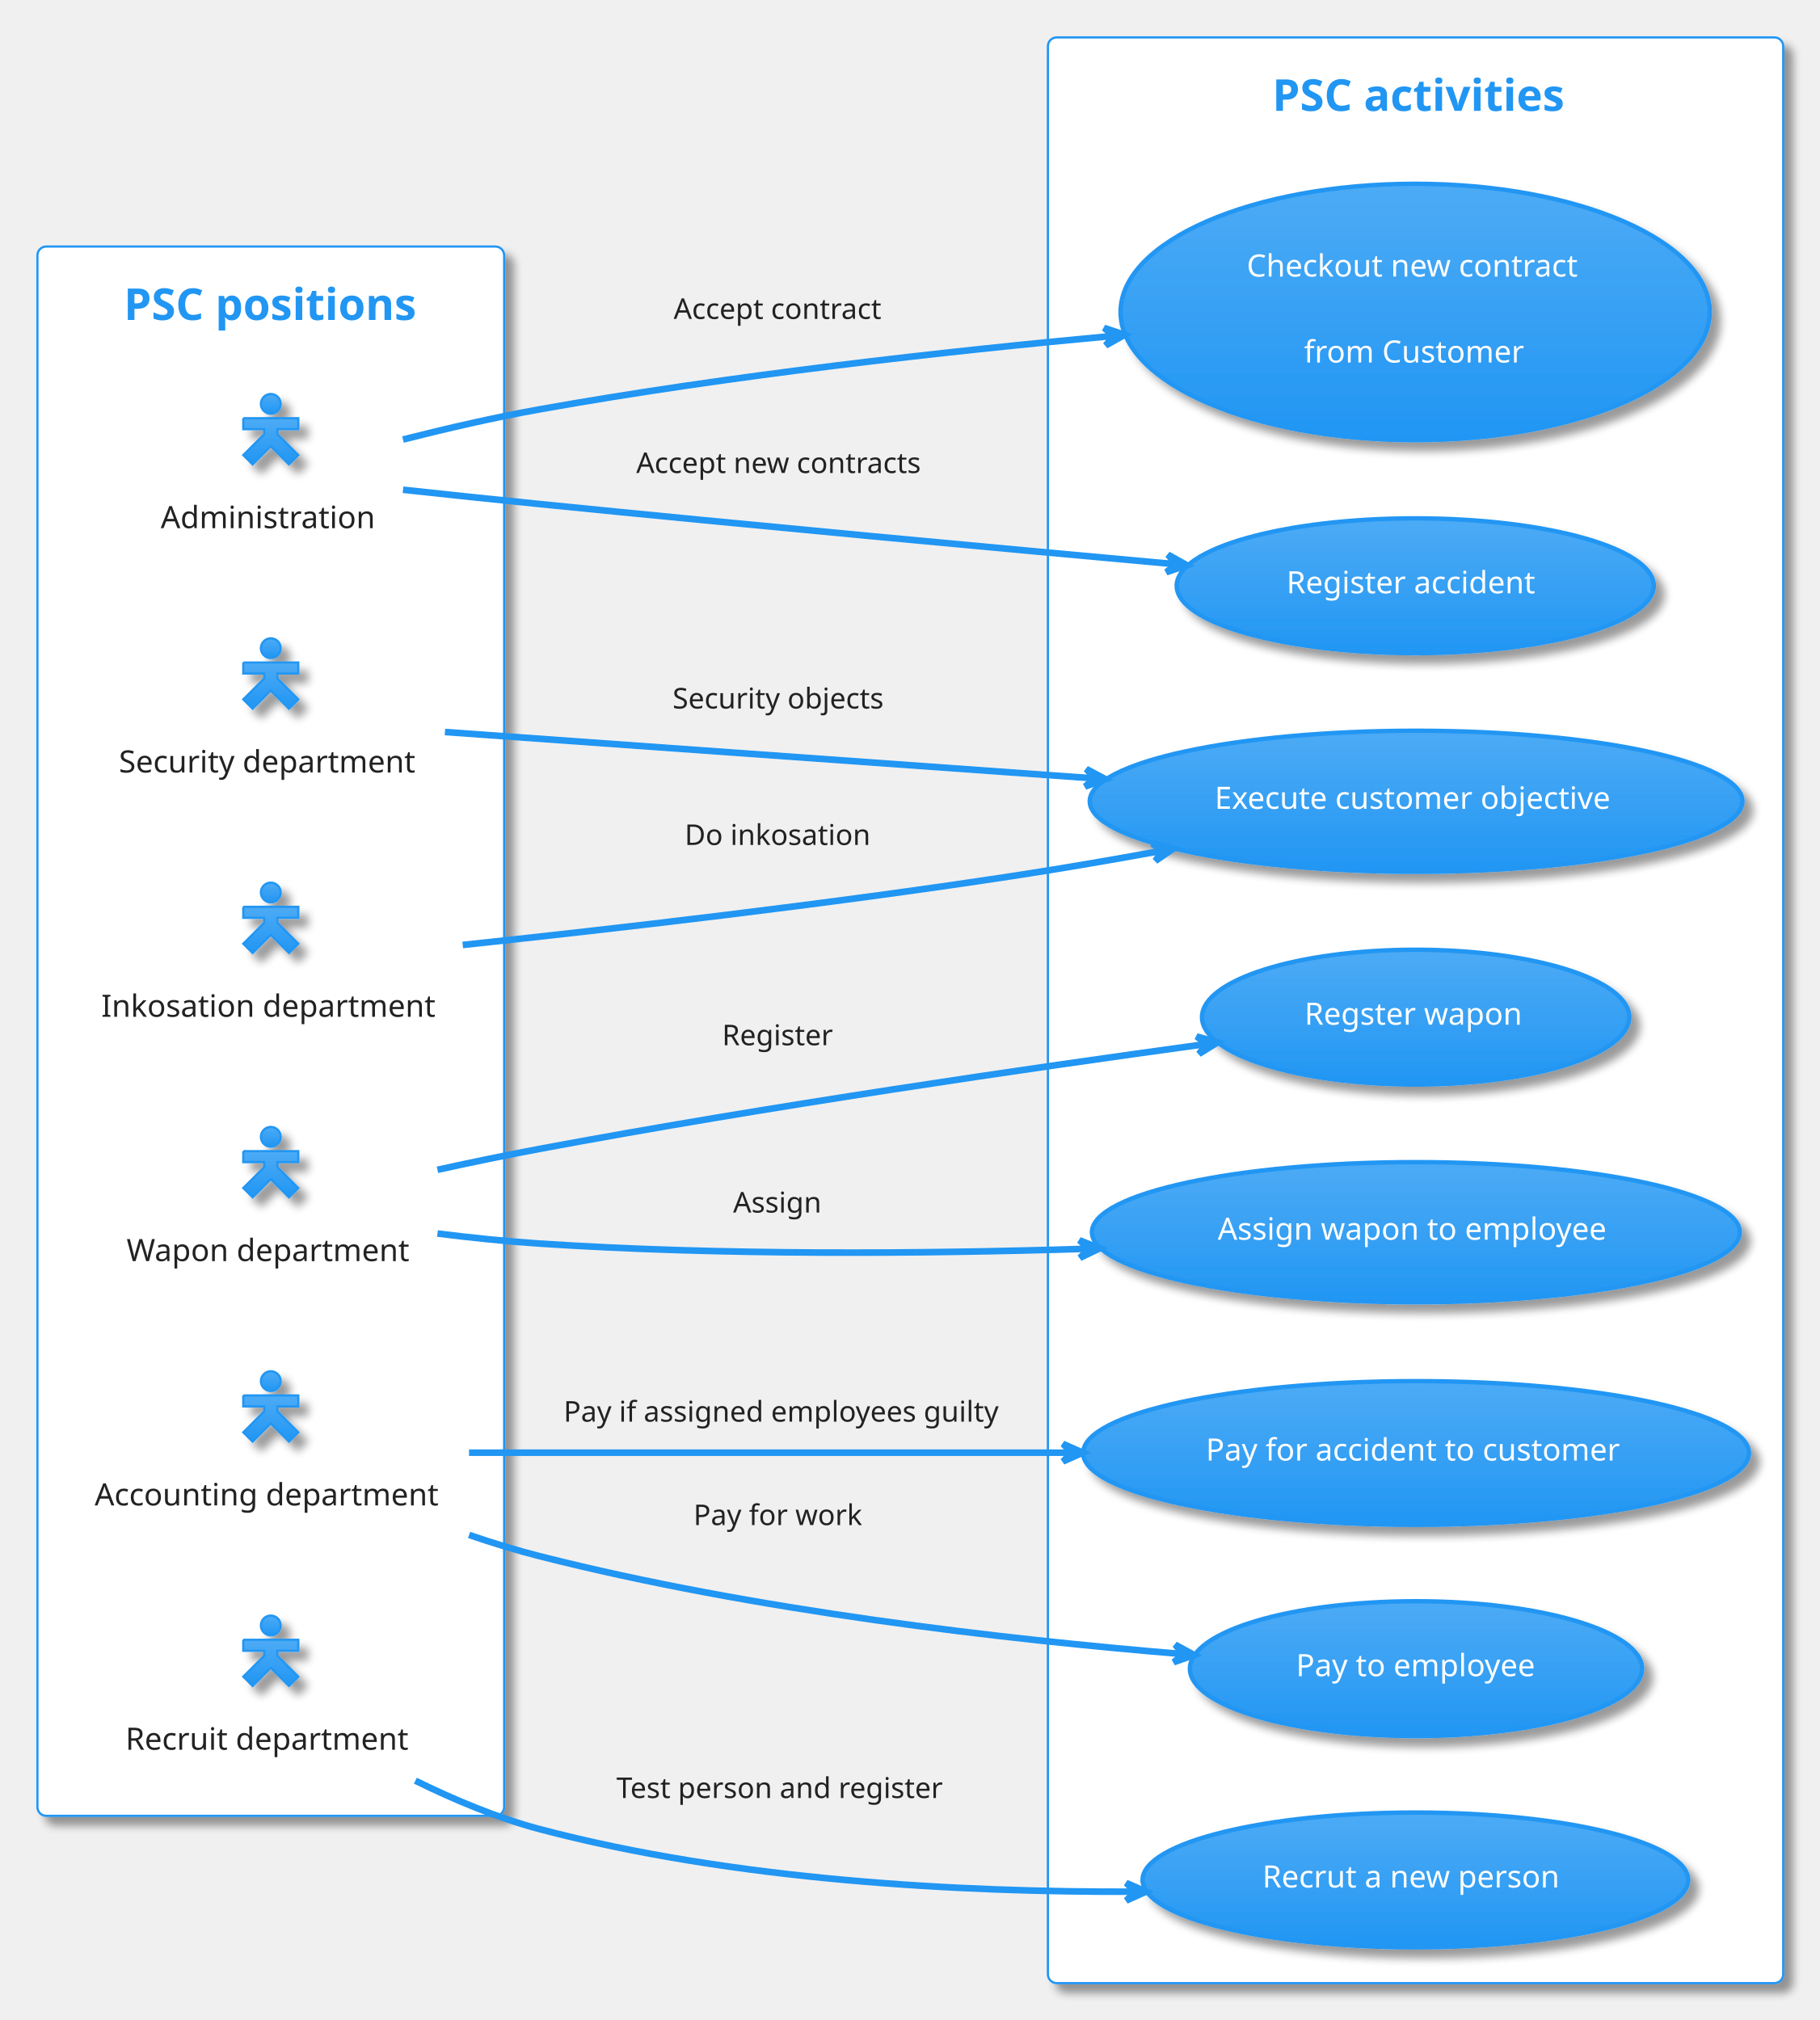
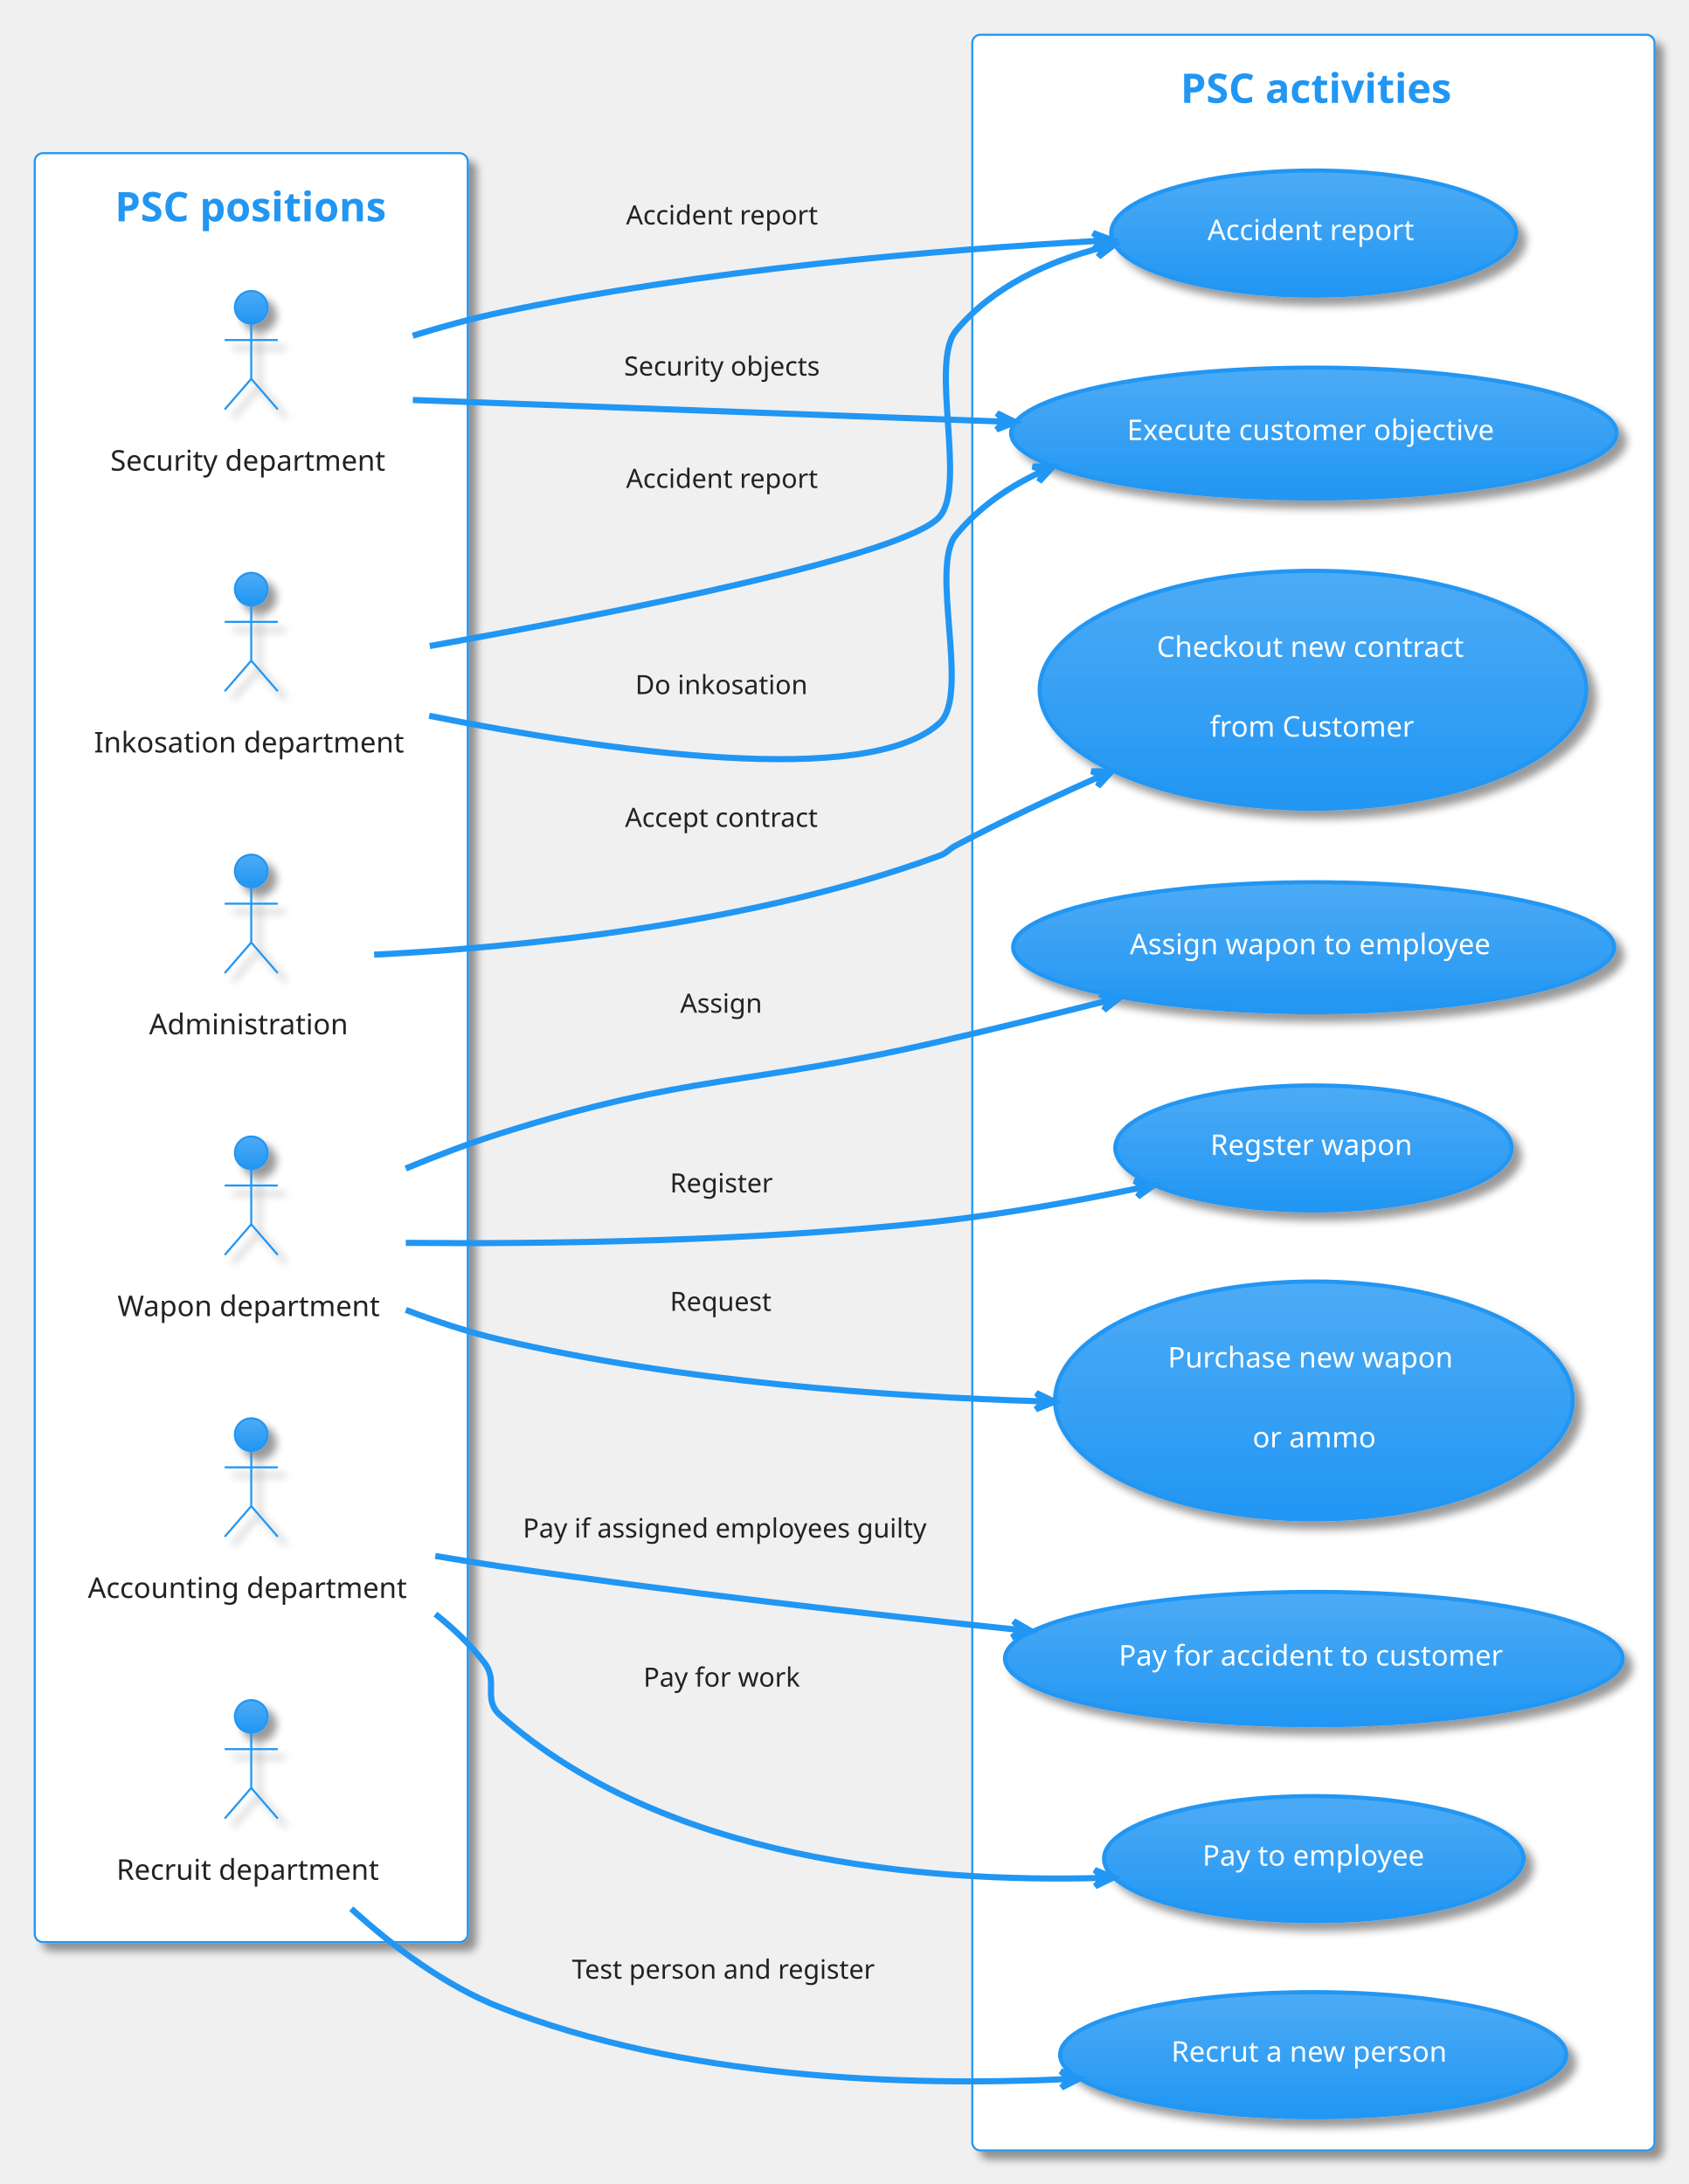
- <svg xmlns="http://www.w3.org/2000/svg" contentScriptType="application/ecmascript" contentStyleType="text/css" height="956.25px" preserveAspectRatio="none" style="width:861px;height:956px;background:#00000000;" version="1.1" viewBox="0 0 861 956" width="861.458px" zoomAndPan="magnify">
+ <svg xmlns="http://www.w3.org/2000/svg" contentScriptType="application/ecmascript" contentStyleType="text/css" height="1114.583px" preserveAspectRatio="none" style="width:861px;height:1114px;background:#00000000;" version="1.1" viewBox="0 0 861 1114" width="861.458px" zoomAndPan="magnify">
  <defs>
-     <linearGradient id="gqypzhxor62qx0" x1="50%" x2="50%" y1="0%" y2="100%">
+     <linearGradient id="g9rs6e98c5mnk0" x1="50%" x2="50%" y1="0%" y2="100%">
      <stop offset="0%" stop-color="#FFFFFF" />
      <stop offset="100%" stop-color="#FFFFFF" />
    </linearGradient>
-     <filter height="300%" id="fqypzhxor62qx" width="300%" x="-1" y="-1">
+     <filter height="300%" id="f9rs6e98c5mnk" width="300%" x="-1" y="-1">
      <feGaussianBlur result="blurOut" stdDeviation="2.083" />
      <feColorMatrix in="blurOut" result="blurOut2" type="matrix" values="0 0 0 0 0 0 0 0 0 0 0 0 0 0 0 0 0 0 .4 0" />
      <feOffset dx="4.167" dy="4.167" in="blurOut2" result="blurOut3" />
      <feBlend in="SourceGraphic" in2="blurOut3" mode="normal" />
    </filter>
-     <linearGradient id="gqypzhxor62qx1" x1="50%" x2="50%" y1="0%" y2="100%">
+     <linearGradient id="g9rs6e98c5mnk1" x1="50%" x2="50%" y1="0%" y2="100%">
      <stop offset="0%" stop-color="#4DABF5" />
      <stop offset="100%" stop-color="#2196F3" />
    </linearGradient>
  </defs>
  <g>
-     <rect fill="url(#gqypzhxor62qx0)" filter="url(#fqypzhxor62qx)" height="920.833" rx="4.167" ry="4.167" style="stroke:#2196F3;stroke-width:1.042;" width="347.917" x="495.833" y="17.708" />
+     <rect fill="url(#g9rs6e98c5mnk0)" filter="url(#f9rs6e98c5mnk)" height="1079.167" rx="4.167" ry="4.167" style="stroke:#2196F3;stroke-width:1.042;" width="347.917" x="495.833" y="17.708" />
    <text fill="#2196F3" font-family="&quot;Verdana&quot;" font-size="20.833" font-weight="bold" lengthAdjust="spacing" textLength="135.547" x="602.018" y="52.479">PSC activities</text>
-     <rect fill="url(#gqypzhxor62qx0)" filter="url(#fqypzhxor62qx)" height="742.708" rx="4.167" ry="4.167" style="stroke:#2196F3;stroke-width:1.042;" width="220.833" x="17.708" y="116.667" />
-     <text fill="#2196F3" font-family="&quot;Verdana&quot;" font-size="20.833" font-weight="bold" lengthAdjust="spacing" textLength="139.062" x="58.594" y="151.438">PSC positions</text>
-     <ellipse cx="669.703" cy="889.714" fill="url(#gqypzhxor62qx1)" filter="url(#fqypzhxor62qx)" rx="129.078" ry="31.901" style="stroke:#2196F3;stroke-width:2.083;" />
-     <text fill="#FFFFFF" font-family="&quot;Verdana&quot;" font-size="14.583" lengthAdjust="spacing" textLength="144.792" x="597.308" y="893.289">Recrut a new person</text>
-     <ellipse cx="669.599" cy="147.657" fill="url(#gqypzhxor62qx1)" filter="url(#fqypzhxor62qx)" rx="139.39" ry="60.678" style="stroke:#2196F3;stroke-width:2.083;" />
-     <text fill="#FFFFFF" font-family="&quot;Verdana&quot;" font-size="14.583" lengthAdjust="spacing" textLength="159.375" x="589.911" y="130.884">Checkout new contract</text>
-     <text fill="#FFFFFF" font-family="&quot;Verdana&quot;" font-size="14.583" lengthAdjust="spacing" textLength="105.208" x="616.995" y="171.579">from Customer</text>
-     <ellipse cx="669.645" cy="277.214" fill="url(#gqypzhxor62qx1)" filter="url(#fqypzhxor62qx)" rx="112.874" ry="31.901" style="stroke:#2196F3;stroke-width:2.083;" />
-     <text fill="#FFFFFF" font-family="&quot;Verdana&quot;" font-size="14.583" lengthAdjust="spacing" textLength="121.875" x="608.707" y="280.789">Register accident</text>
-     <ellipse cx="669.839" cy="481.38" fill="url(#gqypzhxor62qx1)" filter="url(#fqypzhxor62qx)" rx="101.089" ry="31.901" style="stroke:#2196F3;stroke-width:2.083;" />
-     <text fill="#FFFFFF" font-family="&quot;Verdana&quot;" font-size="14.583" lengthAdjust="spacing" textLength="105.208" x="617.235" y="484.955">Regster wapon</text>
-     <ellipse cx="669.934" cy="583.154" fill="url(#gqypzhxor62qx1)" filter="url(#fqypzhxor62qx)" rx="153.267" ry="33.154" style="stroke:#2196F3;stroke-width:2.083;" />
-     <text fill="#FFFFFF" font-family="&quot;Verdana&quot;" font-size="14.583" lengthAdjust="spacing" textLength="187.5" x="576.184" y="586.729">Assign wapon to employee</text>
-     <ellipse cx="670.029" cy="687.652" fill="url(#gqypzhxor62qx1)" filter="url(#fqypzhxor62qx)" rx="157.53" ry="34.006" style="stroke:#2196F3;stroke-width:2.083;" />
-     <text fill="#FFFFFF" font-family="&quot;Verdana&quot;" font-size="14.583" lengthAdjust="spacing" textLength="198.958" x="570.55" y="691.227">Pay for accident to customer</text>
-     <ellipse cx="670.002" cy="789.714" fill="url(#gqypzhxor62qx1)" filter="url(#fqypzhxor62qx)" rx="106.981" ry="31.901" style="stroke:#2196F3;stroke-width:2.083;" />
-     <text fill="#FFFFFF" font-family="&quot;Verdana&quot;" font-size="14.583" lengthAdjust="spacing" textLength="113.542" x="613.231" y="793.289">Pay to employee</text>
-     <ellipse cx="670.045" cy="379.217" fill="url(#gqypzhxor62qx1)" filter="url(#fqypzhxor62qx)" rx="154.42" ry="33.384" style="stroke:#2196F3;stroke-width:2.083;" />
-     <text fill="#FFFFFF" font-family="&quot;Verdana&quot;" font-size="14.583" lengthAdjust="spacing" textLength="190.625" x="574.733" y="382.792">Execute customer objective</text>
-     <ellipse cx="128.125" cy="191.146" fill="url(#gqypzhxor62qx1)" filter="url(#fqypzhxor62qx)" rx="4.688" ry="4.688" style="stroke:#2196F3;stroke-width:1.042;" />
-     <path d="M115.104,197.917 L115.104,203.125 L125,203.125 L125,205.476 L115.104,215.372 L119.524,219.792 L128.125,211.19 L136.726,219.792 L141.146,215.372 L131.25,205.476 L131.25,203.125 L141.146,203.125 L141.146,197.917 L115.104,197.917 " fill="url(#gqypzhxor62qx1)" filter="url(#fqypzhxor62qx)" style="stroke:#2196F3;stroke-width:1.042;" />
-     <text fill="#222222" font-family="&quot;Verdana&quot;" font-size="14.583" lengthAdjust="spacing" textLength="104.167" x="76.042" y="249.964">Administration</text>
-     <ellipse cx="128.125" cy="306.771" fill="url(#gqypzhxor62qx1)" filter="url(#fqypzhxor62qx)" rx="4.688" ry="4.688" style="stroke:#2196F3;stroke-width:1.042;" />
-     <path d="M115.104,313.542 L115.104,318.75 L125,318.75 L125,321.101 L115.104,330.997 L119.524,335.417 L128.125,326.815 L136.726,335.417 L141.146,330.997 L131.25,321.101 L131.25,318.75 L141.146,318.75 L141.146,313.542 L115.104,313.542 " fill="url(#gqypzhxor62qx1)" filter="url(#fqypzhxor62qx)" style="stroke:#2196F3;stroke-width:1.042;" />
-     <text fill="#222222" font-family="&quot;Verdana&quot;" font-size="14.583" lengthAdjust="spacing" textLength="143.75" x="56.25" y="365.589">Security department</text>
-     <ellipse cx="128.125" cy="422.396" fill="url(#gqypzhxor62qx1)" filter="url(#fqypzhxor62qx)" rx="4.688" ry="4.688" style="stroke:#2196F3;stroke-width:1.042;" />
-     <path d="M115.104,429.167 L115.104,434.375 L125,434.375 L125,436.726 L115.104,446.622 L119.524,451.042 L128.125,442.44 L136.726,451.042 L141.146,446.622 L131.25,436.726 L131.25,434.375 L141.146,434.375 L141.146,429.167 L115.104,429.167 " fill="url(#gqypzhxor62qx1)" filter="url(#fqypzhxor62qx)" style="stroke:#2196F3;stroke-width:1.042;" />
-     <text fill="#222222" font-family="&quot;Verdana&quot;" font-size="14.583" lengthAdjust="spacing" textLength="160.417" x="47.917" y="481.214">Inkosation department</text>
-     <ellipse cx="128.125" cy="538.021" fill="url(#gqypzhxor62qx1)" filter="url(#fqypzhxor62qx)" rx="4.688" ry="4.688" style="stroke:#2196F3;stroke-width:1.042;" />
-     <path d="M115.104,544.792 L115.104,550 L125,550 L125,552.351 L115.104,562.247 L119.524,566.667 L128.125,558.065 L136.726,566.667 L141.146,562.247 L131.25,552.351 L131.25,550 L141.146,550 L141.146,544.792 L115.104,544.792 " fill="url(#gqypzhxor62qx1)" filter="url(#fqypzhxor62qx)" style="stroke:#2196F3;stroke-width:1.042;" />
-     <text fill="#222222" font-family="&quot;Verdana&quot;" font-size="14.583" lengthAdjust="spacing" textLength="136.458" x="59.896" y="596.84">Wapon department</text>
-     <ellipse cx="128.125" cy="653.646" fill="url(#gqypzhxor62qx1)" filter="url(#fqypzhxor62qx)" rx="4.688" ry="4.688" style="stroke:#2196F3;stroke-width:1.042;" />
-     <path d="M115.104,660.417 L115.104,665.625 L125,665.625 L125,667.976 L115.104,677.872 L119.524,682.292 L128.125,673.69 L136.726,682.292 L141.146,677.872 L131.25,667.976 L131.25,665.625 L141.146,665.625 L141.146,660.417 L115.104,660.417 " fill="url(#gqypzhxor62qx1)" filter="url(#fqypzhxor62qx)" style="stroke:#2196F3;stroke-width:1.042;" />
-     <text fill="#222222" font-family="&quot;Verdana&quot;" font-size="14.583" lengthAdjust="spacing" textLength="166.667" x="44.792" y="712.465">Accounting department</text>
-     <ellipse cx="128.125" cy="769.271" fill="url(#gqypzhxor62qx1)" filter="url(#fqypzhxor62qx)" rx="4.688" ry="4.688" style="stroke:#2196F3;stroke-width:1.042;" />
-     <path d="M115.104,776.042 L115.104,781.25 L125,781.25 L125,783.601 L115.104,793.497 L119.524,797.917 L128.125,789.315 L136.726,797.917 L141.146,793.497 L131.25,783.601 L131.25,781.25 L141.146,781.25 L141.146,776.042 L115.104,776.042 " fill="url(#gqypzhxor62qx1)" filter="url(#fqypzhxor62qx)" style="stroke:#2196F3;stroke-width:1.042;" />
-     <text fill="#222222" font-family="&quot;Verdana&quot;" font-size="14.583" lengthAdjust="spacing" textLength="137.5" x="59.375" y="828.09">Recruit department</text>
-     <path d="M190.677,208.01 C211.094,202.844 234.01,197.531 255.208,193.75 C344.969,177.719 446.76,166.354 526.885,158.948 " fill="none" id="adm-to-accept" style="stroke:#2196F3;stroke-width:3.125;" />
-     <polygon fill="#2196F3" points="532.135,158.469,522.418,155.178,526.949,158.946,523.181,163.476,532.135,158.469" style="stroke:#2196F3;stroke-width:3.125;" />
-     <text fill="#222222" font-family="&quot;Verdana&quot;" font-size="13.542" lengthAdjust="spacing" textLength="96.875" x="318.75" y="150.934">Accept contract</text>
-     <path d="M221.948,726.438 C233.031,730.219 244.292,733.677 255.208,736.458 C356.625,762.26 475.396,775.865 559.562,782.812 " fill="none" id="acc-to-payToEmpl" style="stroke:#2196F3;stroke-width:3.125;" />
-     <polygon fill="#2196F3" points="565.052,783.26,556.04,778.357,559.86,782.844,555.374,786.664,565.052,783.26" style="stroke:#2196F3;stroke-width:3.125;" />
-     <text fill="#222222" font-family="&quot;Verdana&quot;" font-size="13.542" lengthAdjust="spacing" textLength="78.125" x="328.125" y="721.768">Pay for work</text>
-     <path d="M221.927,687.5 C300.146,687.5 413.906,687.5 507.073,687.5 " fill="none" id="acc-to-payAcc" style="stroke:#2196F3;stroke-width:3.125;" />
-     <polygon fill="#2196F3" points="512.333,687.5,502.958,683.333,507.125,687.5,502.958,691.667,512.333,687.5" style="stroke:#2196F3;stroke-width:3.125;" />
-     <text fill="#222222" font-family="&quot;Verdana&quot;" font-size="13.542" lengthAdjust="spacing" textLength="201.042" x="266.667" y="672.809">Pay if assigned employees guilty</text>
-     <path d="M218.938,447.219 C289.781,439.688 391,428.052 479.167,414.583 C502.094,411.083 526.49,406.885 549.885,402.615 " fill="none" id="ink-to-doWork" style="stroke:#2196F3;stroke-width:3.125;" />
-     <polygon fill="#2196F3" points="555.177,401.646,545.206,399.231,550.053,402.581,546.703,407.429,555.177,401.646" style="stroke:#2196F3;stroke-width:3.125;" />
-     <text fill="#222222" font-family="&quot;Verdana&quot;" font-size="13.542" lengthAdjust="spacing" textLength="86.458" x="323.958" y="399.893">Do inkosation</text>
-     <path d="M210.531,346.438 C291.667,352.229 418.198,361.271 517.76,368.385 " fill="none" id="sec-to-doWork" style="stroke:#2196F3;stroke-width:3.125;" />
-     <polygon fill="#2196F3" points="523.083,368.76,514.03,363.935,517.888,368.388,513.435,372.247,523.083,368.76" style="stroke:#2196F3;stroke-width:3.125;" />
-     <text fill="#222222" font-family="&quot;Verdana&quot;" font-size="13.542" lengthAdjust="spacing" textLength="97.917" x="318.229" y="335.309">Security objects</text>
-     <path d="M206.99,553.625 C222.896,550.135 239.562,546.677 255.208,543.75 C362.594,523.677 486.583,505.615 570.583,494.125 " fill="none" id="wpn-to-regWpn" style="stroke:#2196F3;stroke-width:3.125;" />
-     <polygon fill="#2196F3" points="576.052,493.385,566.203,490.515,570.891,494.084,567.321,498.773,576.052,493.385" style="stroke:#2196F3;stroke-width:3.125;" />
-     <text fill="#222222" font-family="&quot;Verdana&quot;" font-size="13.542" lengthAdjust="spacing" textLength="51.042" x="341.667" y="494.684">Register</text>
-     <path d="M207,583.792 C222.917,585.771 239.573,587.51 255.208,588.542 C340.917,594.188 436.823,593.417 514.688,591 " fill="none" id="wpn-to-assignWpn" style="stroke:#2196F3;stroke-width:3.125;" />
-     <polygon fill="#2196F3" points="520.26,590.823,510.759,586.954,515.055,590.987,511.021,595.283,520.26,590.823" style="stroke:#2196F3;stroke-width:3.125;" />
-     <text fill="#222222" font-family="&quot;Verdana&quot;" font-size="13.542" lengthAdjust="spacing" textLength="40.625" x="346.875" y="573.851">Assign</text>
-     <path d="M196.542,842.74 C214.99,851.833 235.375,860.365 255.208,865.625 C347.208,890.01 454.604,895.583 536.896,895.281 " fill="none" id="rec-to-recrut" style="stroke:#2196F3;stroke-width:3.125;" />
-     <polygon fill="#2196F3" points="542.281,895.25,532.883,891.137,537.073,895.28,532.93,899.47,542.281,895.25" style="stroke:#2196F3;stroke-width:3.125;" />
-     <text fill="#222222" font-family="&quot;Verdana&quot;" font-size="13.542" lengthAdjust="spacing" textLength="151.042" x="291.667" y="850.934">Test person and register</text>
-     <path d="M190.688,231.781 C211.208,234 234.188,236.438 255.208,238.542 C357.01,248.75 472.99,259.49 556.177,267.021 " fill="none" id="adm-to-regAcc" style="stroke:#2196F3;stroke-width:3.125;" />
-     <polygon fill="#2196F3" points="561.604,267.51,552.649,262.505,556.418,267.035,551.888,270.804,561.604,267.51" style="stroke:#2196F3;stroke-width:3.125;" />
-     <text fill="#222222" font-family="&quot;Verdana&quot;" font-size="13.542" lengthAdjust="spacing" textLength="132.292" x="301.042" y="223.851">Accept new contracts</text>
+     <rect fill="url(#g9rs6e98c5mnk0)" filter="url(#f9rs6e98c5mnk)" height="912.5" rx="4.167" ry="4.167" style="stroke:#2196F3;stroke-width:1.042;" width="220.833" x="17.708" y="78.125" />
+     <text fill="#2196F3" font-family="&quot;Verdana&quot;" font-size="20.833" font-weight="bold" lengthAdjust="spacing" textLength="139.062" x="58.594" y="112.896">PSC positions</text>
+     <ellipse cx="669.703" cy="1048.047" fill="url(#g9rs6e98c5mnk1)" filter="url(#f9rs6e98c5mnk)" rx="129.078" ry="31.901" style="stroke:#2196F3;stroke-width:2.083;" />
+     <text fill="#FFFFFF" font-family="&quot;Verdana&quot;" font-size="14.583" lengthAdjust="spacing" textLength="144.792" x="597.308" y="1051.622">Recrut a new person</text>
+     <ellipse cx="669.599" cy="351.823" fill="url(#g9rs6e98c5mnk1)" filter="url(#f9rs6e98c5mnk)" rx="139.39" ry="60.678" style="stroke:#2196F3;stroke-width:2.083;" />
+     <text fill="#FFFFFF" font-family="&quot;Verdana&quot;" font-size="14.583" lengthAdjust="spacing" textLength="159.375" x="589.911" y="335.05">Checkout new contract</text>
+     <text fill="#FFFFFF" font-family="&quot;Verdana&quot;" font-size="14.583" lengthAdjust="spacing" textLength="105.208" x="616.995" y="375.746">from Customer</text>
+     <ellipse cx="669.839" cy="585.547" fill="url(#g9rs6e98c5mnk1)" filter="url(#f9rs6e98c5mnk)" rx="101.089" ry="31.901" style="stroke:#2196F3;stroke-width:2.083;" />
+     <text fill="#FFFFFF" font-family="&quot;Verdana&quot;" font-size="14.583" lengthAdjust="spacing" textLength="105.208" x="617.235" y="589.122">Regster wapon</text>
+     <ellipse cx="670.045" cy="714.323" fill="url(#g9rs6e98c5mnk1)" filter="url(#f9rs6e98c5mnk)" rx="132.025" ry="60.678" style="stroke:#2196F3;stroke-width:2.083;" />
+     <text fill="#FFFFFF" font-family="&quot;Verdana&quot;" font-size="14.583" lengthAdjust="spacing" textLength="148.958" x="595.566" y="697.55">Purchase new wapon</text>
+     <text fill="#FFFFFF" font-family="&quot;Verdana&quot;" font-size="14.583" lengthAdjust="spacing" textLength="62.5" x="638.795" y="738.246">or ammo</text>
+     <ellipse cx="669.934" cy="483.154" fill="url(#g9rs6e98c5mnk1)" filter="url(#f9rs6e98c5mnk)" rx="153.267" ry="33.154" style="stroke:#2196F3;stroke-width:2.083;" />
+     <text fill="#FFFFFF" font-family="&quot;Verdana&quot;" font-size="14.583" lengthAdjust="spacing" textLength="187.5" x="576.184" y="486.728">Assign wapon to employee</text>
+     <ellipse cx="670.029" cy="845.985" fill="url(#g9rs6e98c5mnk1)" filter="url(#f9rs6e98c5mnk)" rx="157.53" ry="34.006" style="stroke:#2196F3;stroke-width:2.083;" />
+     <text fill="#FFFFFF" font-family="&quot;Verdana&quot;" font-size="14.583" lengthAdjust="spacing" textLength="198.958" x="570.55" y="849.56">Pay for accident to customer</text>
+     <ellipse cx="670.002" cy="948.047" fill="url(#g9rs6e98c5mnk1)" filter="url(#f9rs6e98c5mnk)" rx="106.981" ry="31.901" style="stroke:#2196F3;stroke-width:2.083;" />
+     <text fill="#FFFFFF" font-family="&quot;Verdana&quot;" font-size="14.583" lengthAdjust="spacing" textLength="113.542" x="613.231" y="951.622">Pay to employee</text>
+     <ellipse cx="670.045" cy="220.884" fill="url(#g9rs6e98c5mnk1)" filter="url(#f9rs6e98c5mnk)" rx="154.42" ry="33.384" style="stroke:#2196F3;stroke-width:2.083;" />
+     <text fill="#FFFFFF" font-family="&quot;Verdana&quot;" font-size="14.583" lengthAdjust="spacing" textLength="190.625" x="574.733" y="224.459">Execute customer objective</text>
+     <ellipse cx="669.965" cy="118.88" fill="url(#g9rs6e98c5mnk1)" filter="url(#f9rs6e98c5mnk)" rx="103.299" ry="31.901" style="stroke:#2196F3;stroke-width:2.083;" />
+     <text fill="#FFFFFF" font-family="&quot;Verdana&quot;" font-size="14.583" lengthAdjust="spacing" textLength="108.333" x="615.798" y="122.455">Accident report</text>
+     <ellipse cx="128.125" cy="444.271" fill="url(#g9rs6e98c5mnk1)" filter="url(#f9rs6e98c5mnk)" rx="8.333" ry="8.333" style="stroke:#2196F3;stroke-width:1.042;" />
+     <path d="M128.125,452.604 L128.125,480.729 M114.583,460.938 L141.667,460.938 M128.125,480.729 L114.583,496.354 M128.125,480.729 L141.667,496.354 " fill="none" filter="url(#f9rs6e98c5mnk)" style="stroke:#2196F3;stroke-width:1.042;" />
+     <text fill="#222222" font-family="&quot;Verdana&quot;" font-size="14.583" lengthAdjust="spacing" textLength="104.167" x="76.042" y="527.569">Administration</text>
+     <ellipse cx="128.125" cy="156.771" fill="url(#g9rs6e98c5mnk1)" filter="url(#f9rs6e98c5mnk)" rx="8.333" ry="8.333" style="stroke:#2196F3;stroke-width:1.042;" />
+     <path d="M128.125,165.104 L128.125,193.229 M114.583,173.438 L141.667,173.438 M128.125,193.229 L114.583,208.854 M128.125,193.229 L141.667,208.854 " fill="none" filter="url(#f9rs6e98c5mnk)" style="stroke:#2196F3;stroke-width:1.042;" />
+     <text fill="#222222" font-family="&quot;Verdana&quot;" font-size="14.583" lengthAdjust="spacing" textLength="143.75" x="56.25" y="240.069">Security department</text>
+     <ellipse cx="128.125" cy="300.521" fill="url(#g9rs6e98c5mnk1)" filter="url(#f9rs6e98c5mnk)" rx="8.333" ry="8.333" style="stroke:#2196F3;stroke-width:1.042;" />
+     <path d="M128.125,308.854 L128.125,336.979 M114.583,317.188 L141.667,317.188 M128.125,336.979 L114.583,352.604 M128.125,336.979 L141.667,352.604 " fill="none" filter="url(#f9rs6e98c5mnk)" style="stroke:#2196F3;stroke-width:1.042;" />
+     <text fill="#222222" font-family="&quot;Verdana&quot;" font-size="14.583" lengthAdjust="spacing" textLength="160.417" x="47.917" y="383.819">Inkosation department</text>
+     <ellipse cx="128.125" cy="588.021" fill="url(#g9rs6e98c5mnk1)" filter="url(#f9rs6e98c5mnk)" rx="8.333" ry="8.333" style="stroke:#2196F3;stroke-width:1.042;" />
+     <path d="M128.125,596.354 L128.125,624.479 M114.583,604.688 L141.667,604.688 M128.125,624.479 L114.583,640.104 M128.125,624.479 L141.667,640.104 " fill="none" filter="url(#f9rs6e98c5mnk)" style="stroke:#2196F3;stroke-width:1.042;" />
+     <text fill="#222222" font-family="&quot;Verdana&quot;" font-size="14.583" lengthAdjust="spacing" textLength="136.458" x="59.896" y="671.319">Wapon department</text>
+     <ellipse cx="128.125" cy="731.771" fill="url(#g9rs6e98c5mnk1)" filter="url(#f9rs6e98c5mnk)" rx="8.333" ry="8.333" style="stroke:#2196F3;stroke-width:1.042;" />
+     <path d="M128.125,740.104 L128.125,768.229 M114.583,748.438 L141.667,748.438 M128.125,768.229 L114.583,783.854 M128.125,768.229 L141.667,783.854 " fill="none" filter="url(#f9rs6e98c5mnk)" style="stroke:#2196F3;stroke-width:1.042;" />
+     <text fill="#222222" font-family="&quot;Verdana&quot;" font-size="14.583" lengthAdjust="spacing" textLength="166.667" x="44.792" y="815.069">Accounting department</text>
+     <ellipse cx="128.125" cy="875.521" fill="url(#g9rs6e98c5mnk1)" filter="url(#f9rs6e98c5mnk)" rx="8.333" ry="8.333" style="stroke:#2196F3;stroke-width:1.042;" />
+     <path d="M128.125,883.854 L128.125,911.979 M114.583,892.188 L141.667,892.188 M128.125,911.979 L114.583,927.604 M128.125,911.979 L141.667,927.604 " fill="none" filter="url(#f9rs6e98c5mnk)" style="stroke:#2196F3;stroke-width:1.042;" />
+     <text fill="#222222" font-family="&quot;Verdana&quot;" font-size="14.583" lengthAdjust="spacing" textLength="137.5" x="59.375" y="958.819">Recruit department</text>
+     <path d="M190.792,486.948 C262.219,483.396 382.469,472.104 479.167,436.458 C483.26,434.948 483.635,433.292 487.5,431.25 C511.135,418.792 537.146,406.583 561.906,395.646 " fill="none" id="adm-to-accept" style="stroke:#2196F3;stroke-width:3.125;" />
+     <polygon fill="#2196F3" points="566.844,393.469,556.585,393.424,562.075,395.563,559.936,401.054,566.844,393.469" style="stroke:#2196F3;stroke-width:3.125;" />
+     <text fill="#222222" font-family="&quot;Verdana&quot;" font-size="13.542" lengthAdjust="spacing" textLength="96.875" x="318.75" y="421.768">Accept contract</text>
+     <path d="M222.042,823.312 C231.281,830.646 239.823,838.844 246.875,847.917 C254.604,857.865 245.771,866.667 255.208,875 C338.792,948.812 470.115,960.448 562.302,957.865 " fill="none" id="acc-to-payToEmpl" style="stroke:#2196F3;stroke-width:3.125;" />
+     <polygon fill="#2196F3" points="567.771,957.688,558.27,953.817,562.565,957.851,558.531,962.147,567.771,957.688" style="stroke:#2196F3;stroke-width:3.125;" />
+     <text fill="#222222" font-family="&quot;Verdana&quot;" font-size="13.542" lengthAdjust="spacing" textLength="78.125" x="328.125" y="860.309">Pay for work</text>
+     <path d="M221.979,793.646 C233.156,795.552 244.427,797.365 255.208,798.958 C342.812,811.875 441.323,823.167 520.208,831.427 " fill="none" id="acc-to-payAcc" style="stroke:#2196F3;stroke-width:3.125;" />
+     <polygon fill="#2196F3" points="525.854,832.021,516.958,826.912,520.673,831.485,516.1,835.201,525.854,832.021" style="stroke:#2196F3;stroke-width:3.125;" />
+     <text fill="#222222" font-family="&quot;Verdana&quot;" font-size="13.542" lengthAdjust="spacing" textLength="201.042" x="266.667" y="784.268">Pay if assigned employees guilty</text>
+     <path d="M218.854,365.094 C309.875,383.292 442.469,402.396 479.167,368.75 C494.927,354.302 473.917,289.417 487.5,272.917 C499.385,258.479 515,247.885 532.073,240.156 " fill="none" id="ink-to-doWork" style="stroke:#2196F3;stroke-width:3.125;" />
+     <polygon fill="#2196F3" points="536.927,238.042,526.668,237.943,532.148,240.111,529.98,245.591,536.927,238.042" style="stroke:#2196F3;stroke-width:3.125;" />
+     <text fill="#222222" font-family="&quot;Verdana&quot;" font-size="13.542" lengthAdjust="spacing" textLength="86.458" x="323.958" y="354.059">Do inkosation</text>
+     <path d="M210.531,204.031 C290.219,206.948 413.698,211.479 512.406,215.094 " fill="none" id="sec-to-doWork" style="stroke:#2196F3;stroke-width:3.125;" />
+     <polygon fill="#2196F3" points="517.688,215.292,508.474,210.78,512.483,215.098,508.164,219.107,517.688,215.292" style="stroke:#2196F3;stroke-width:3.125;" />
+     <text fill="#222222" font-family="&quot;Verdana&quot;" font-size="13.542" lengthAdjust="spacing" textLength="97.917" x="318.229" y="191.559">Security objects</text>
+     <path d="M210.479,171.25 C225.208,166.688 240.552,162.479 255.208,159.375 C357.938,137.625 477.531,127.479 561.615,122.771 " fill="none" id="sec-to-report" style="stroke:#2196F3;stroke-width:3.125;" />
+     <polygon fill="#2196F3" points="567.094,122.469,557.496,118.844,561.894,122.766,557.972,127.163,567.094,122.469" style="stroke:#2196F3;stroke-width:3.125;" />
+     <text fill="#222222" font-family="&quot;Verdana&quot;" font-size="13.542" lengthAdjust="spacing" textLength="95.833" x="319.271" y="114.476">Accident report</text>
+     <path d="M219.156,329.521 C317.052,312.042 462.01,283.292 479.167,263.542 C493.031,247.573 473.969,185 487.5,168.75 C506.385,146.083 534.521,133.188 563.031,126 " fill="none" id="ink-to-report" style="stroke:#2196F3;stroke-width:3.125;" />
+     <polygon fill="#2196F3" points="568.354,124.719,558.265,122.859,563.29,125.936,560.213,130.962,568.354,124.719" style="stroke:#2196F3;stroke-width:3.125;" />
+     <text fill="#222222" font-family="&quot;Verdana&quot;" font-size="13.542" lengthAdjust="spacing" textLength="95.833" x="319.271" y="248.851">Accident report</text>
+     <path d="M206.948,668.135 C222.646,674.115 239.229,679.594 255.208,683.333 C346.094,704.625 451,712.365 532.406,714.823 " fill="none" id="wpn-to-buyWpn" style="stroke:#2196F3;stroke-width:3.125;" />
+     <polygon fill="#2196F3" points="537.729,714.969,528.477,710.536,532.523,714.82,528.239,718.866,537.729,714.969" style="stroke:#2196F3;stroke-width:3.125;" />
+     <text fill="#222222" font-family="&quot;Verdana&quot;" font-size="13.542" lengthAdjust="spacing" textLength="51.042" x="341.667" y="668.643">Request</text>
+     <path d="M206.927,633.948 C278.021,634.583 385.979,633.302 479.167,622.917 C513.51,619.083 550.906,612.271 583.333,605.49 " fill="none" id="wpn-to-regWpn" style="stroke:#2196F3;stroke-width:3.125;" />
+     <polygon fill="#2196F3" points="588.5,604.406,578.469,602.254,583.403,605.476,580.181,610.41,588.5,604.406" style="stroke:#2196F3;stroke-width:3.125;" />
+     <text fill="#222222" font-family="&quot;Verdana&quot;" font-size="13.542" lengthAdjust="spacing" textLength="51.042" x="341.667" y="608.226">Register</text>
+     <path d="M206.917,596.021 C222.688,589.479 239.312,583.146 255.208,578.125 C352.177,547.479 380.083,554.135 479.167,531.25 C507.344,524.74 537.771,517.26 565.823,510.167 " fill="none" id="wpn-to-assignWpn" style="stroke:#2196F3;stroke-width:3.125;" />
+     <polygon fill="#2196F3" points="571.031,508.854,560.919,507.121,565.983,510.135,562.969,515.198,571.031,508.854" style="stroke:#2196F3;stroke-width:3.125;" />
+     <text fill="#222222" font-family="&quot;Verdana&quot;" font-size="13.542" lengthAdjust="spacing" textLength="40.625" x="346.875" y="516.559">Assign</text>
+     <path d="M179.125,973.562 C200.531,993.021 227.073,1012.906 255.208,1023.958 C347.562,1060.229 460.49,1064.365 544.99,1060.469 " fill="none" id="rec-to-recrut" style="stroke:#2196F3;stroke-width:3.125;" />
+     <polygon fill="#2196F3" points="550.51,1060.198,540.944,1056.492,545.308,1060.451,541.349,1064.816,550.51,1060.198" style="stroke:#2196F3;stroke-width:3.125;" />
+     <text fill="#222222" font-family="&quot;Verdana&quot;" font-size="13.542" lengthAdjust="spacing" textLength="151.042" x="291.667" y="1009.268">Test person and register</text>
  </g>
</svg>
